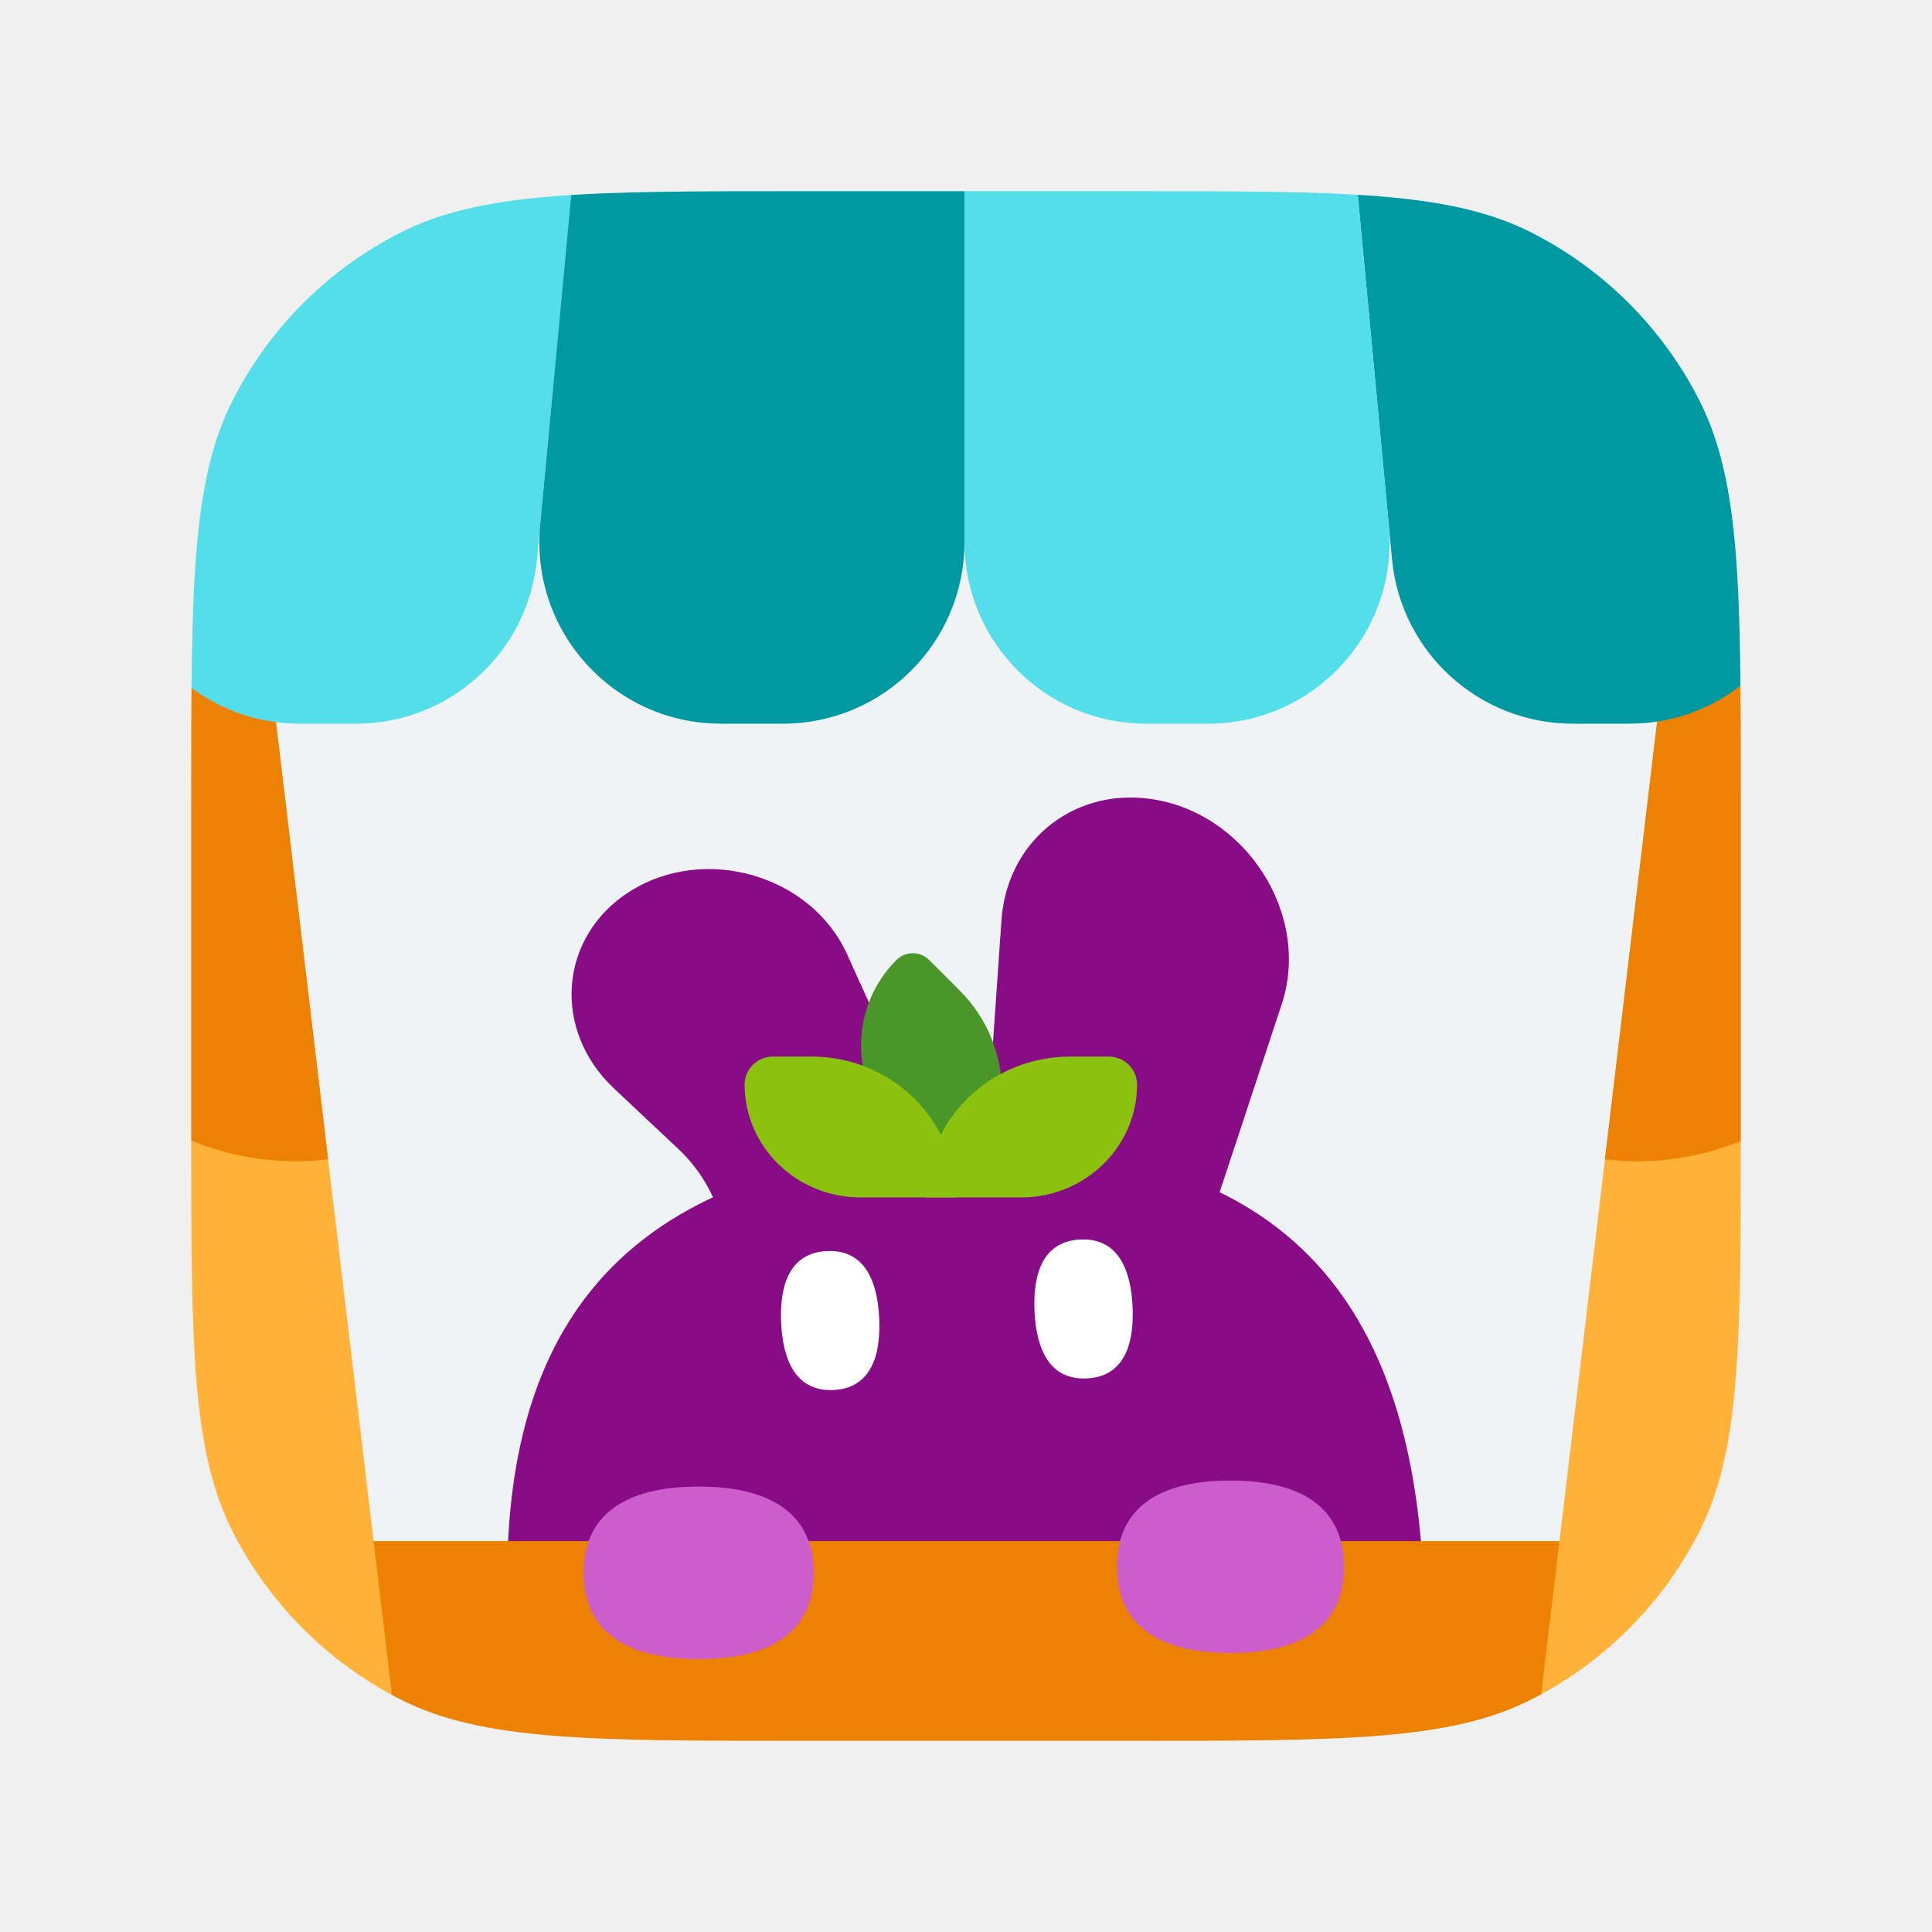
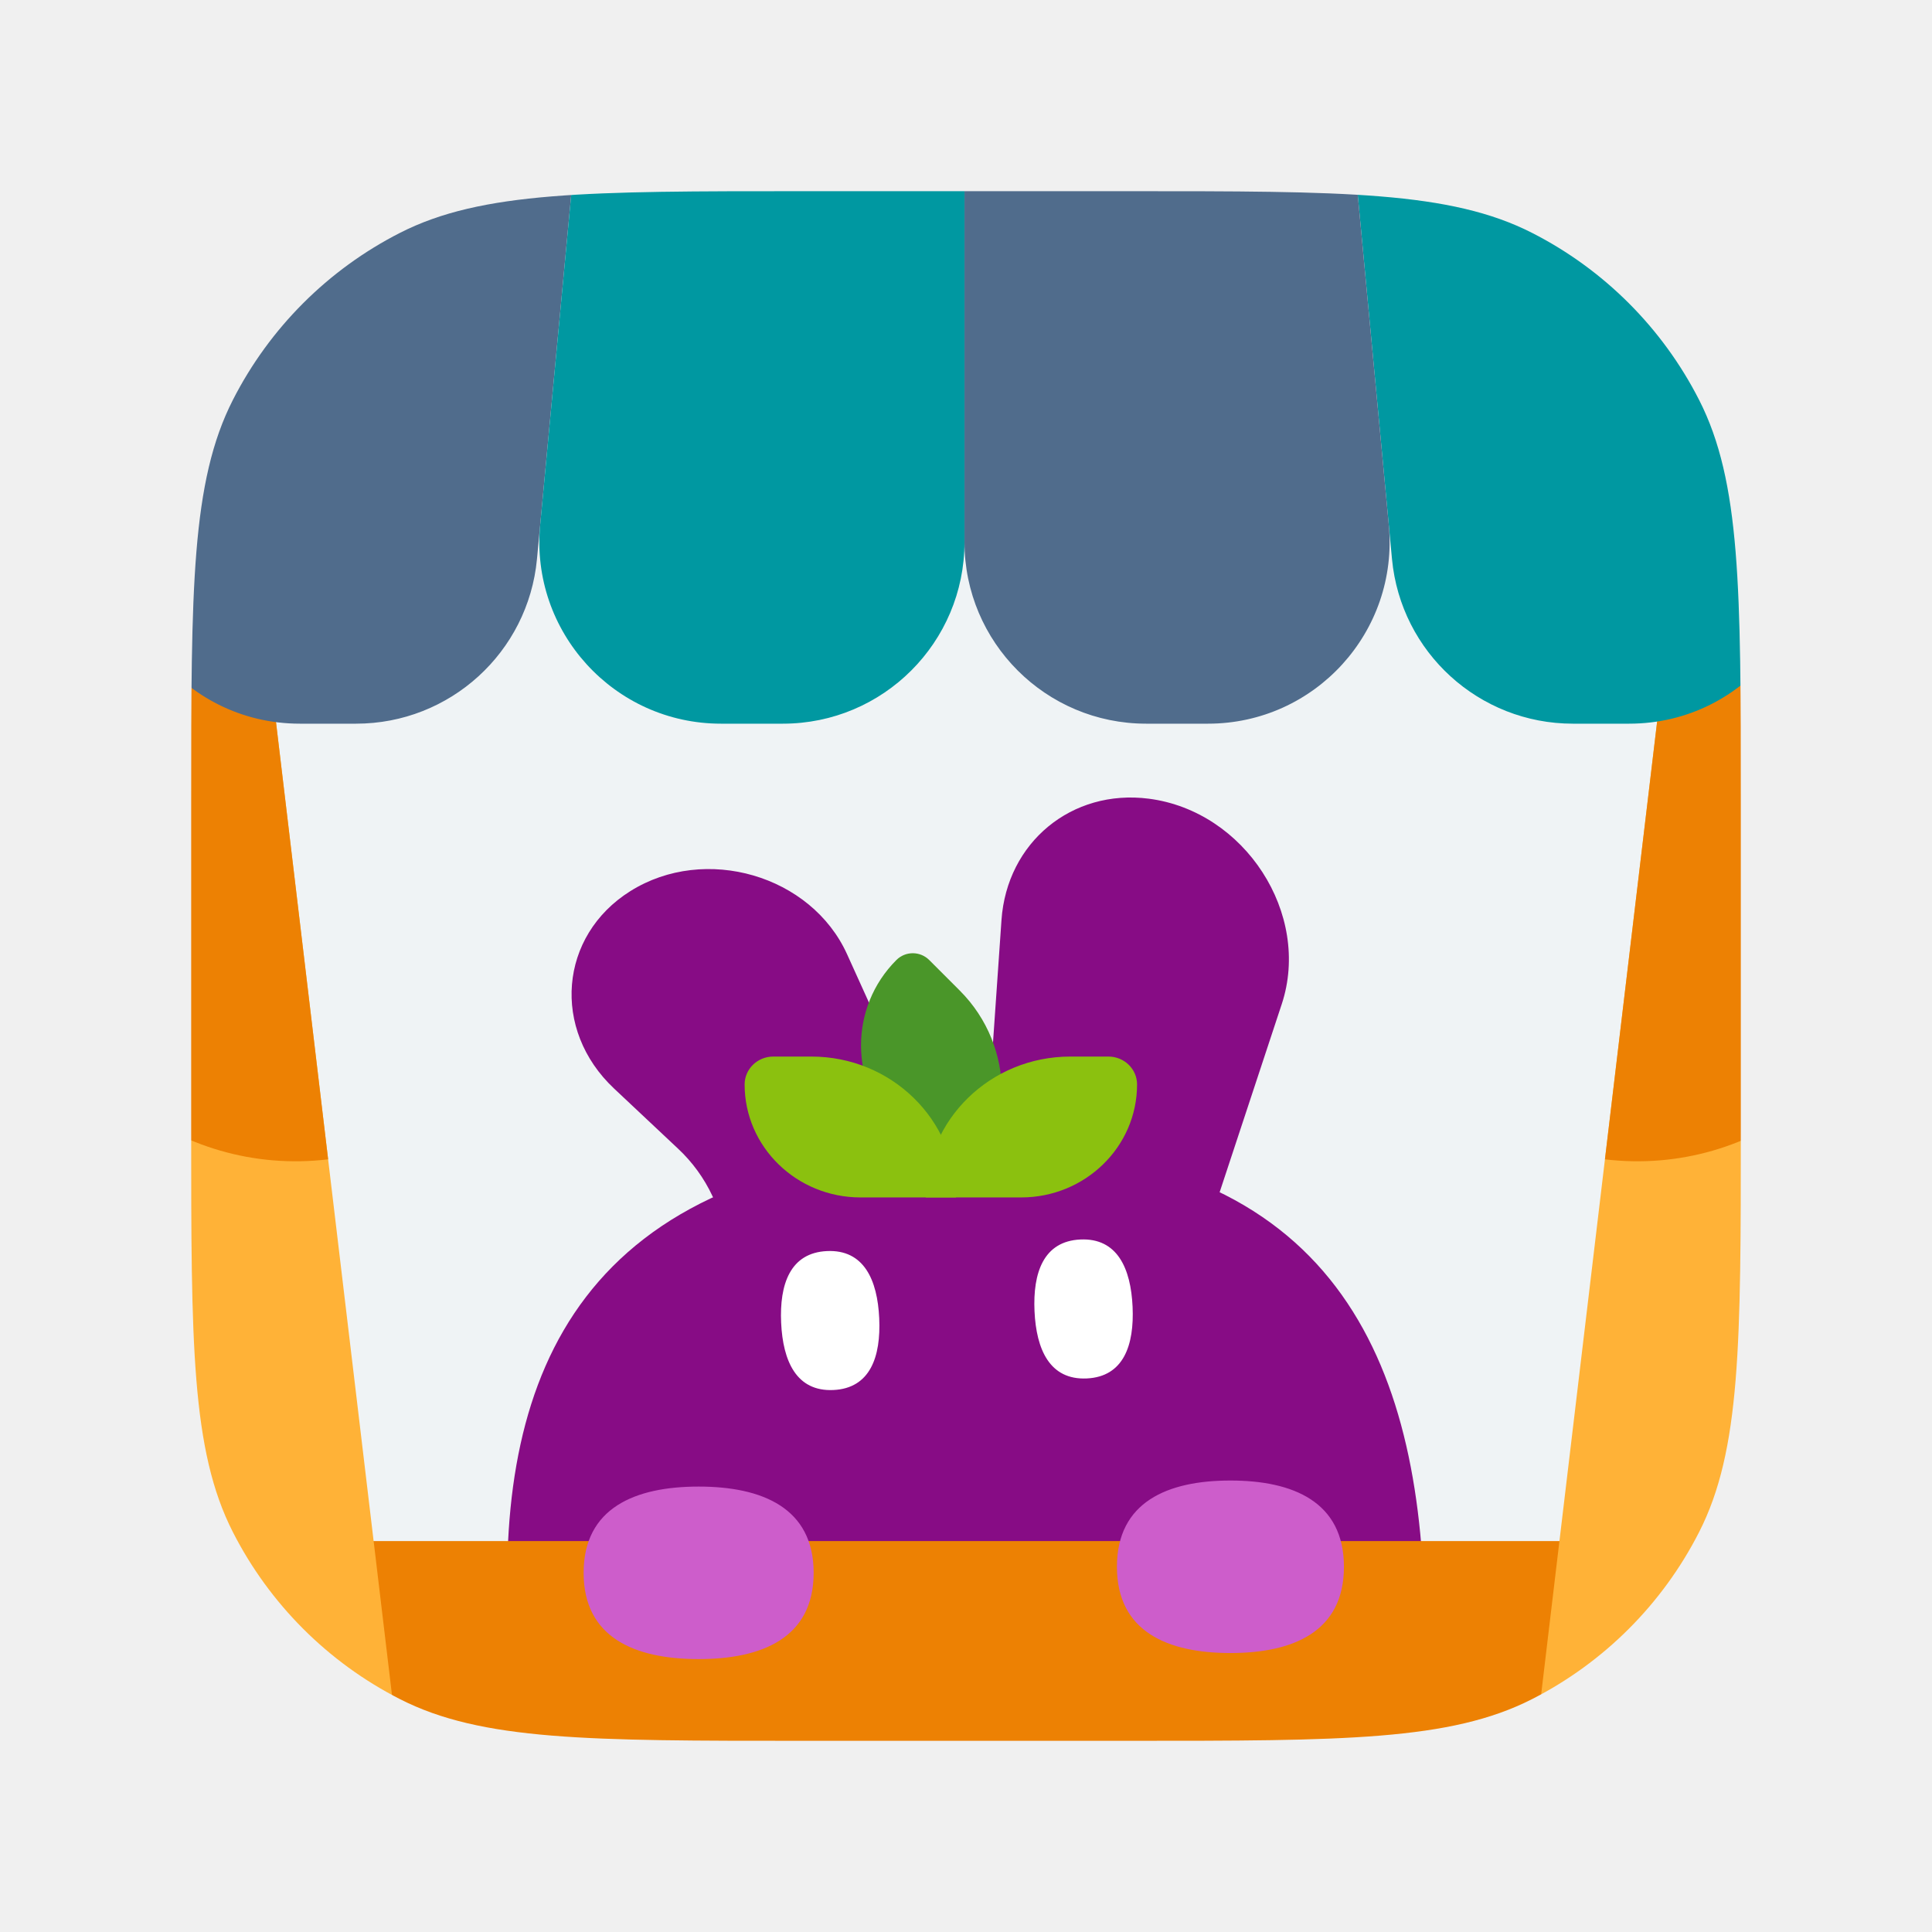
<svg xmlns="http://www.w3.org/2000/svg" xmlns:xlink="http://www.w3.org/1999/xlink" width="192" height="192" fill="none">
  <mask id="A" width="154" height="154" x="19" y="19" mask-type="alpha" maskUnits="userSpaceOnUse">
    <use fill="#eff3f5" xlink:href="#C" />
  </mask>
  <g mask="url(#A)">
    <use fill="#eff3f5" xlink:href="#C" />
    <path fill="#870c85" d="M141.469 157.03c1.137 24.896-7.294 45.506-43.426 47.156s-46.407-18.106-47.544-43.002 7.294-45.507 43.427-47.157 46.407 18.106 47.543 43.003z" />
    <path fill="#870c85" d="M127.377 99.795c2.96-8.964-3.66-19.195-13.213-20.422-7.65-.983-14.103 4.335-14.638 12.064l-2.758 39.823c-.402 5.81 4.376 11.149 10.113 11.3 3.823.1 7.097-2.183 8.284-5.779l12.211-36.986zm-43.196-4.964c-3.561-7.859-14.113-10.93-21.542-6.27-7.075 4.438-7.844 13.761-1.618 19.612l6.353 5.971a15.33 15.33 0 0 1 3.429 4.719l5.317 11.506c2.611 5.651 10.2 7.863 15.586 4.543 3.555-2.191 5.121-6.238 3.914-10.114l-4.696-15.085-6.743-14.882z" />
    <path fill="#fff" d="M82.818 138.138c-3.67.168-5.014-2.869-5.189-6.681s.888-6.959 4.558-7.127 5.015 2.868 5.189 6.681-.888 6.959-4.558 7.127zm25.179-1.15c-3.67.168-5.014-2.868-5.188-6.681s.888-6.959 4.558-7.127 5.014 2.869 5.188 6.682-.887 6.958-4.558 7.126z" />
    <path fill="#4a9629" d="M89.079 95.408a2.31 2.31 0 0 1 3.268 0l3.033 3.033c5.585 5.585 5.585 14.639 0 20.224l-6.301-6.301c-4.682-4.682-4.682-12.273 0-16.955z" />
    <path fill="#ed8103" d="M-4.762 160.337a7.19 7.19 0 0 1 7.189-7.189h186.845a7.19 7.19 0 0 1 7.189 7.189v40.064a7.19 7.19 0 0 1-7.189 7.189H2.427a7.19 7.19 0 0 1-7.189-7.189v-40.064z" />
    <path fill="#cd5dcb" d="M80.859 156.307c0 6.456-5.117 8.572-11.43 8.572S58 162.763 58 156.307s5.117-8.573 11.43-8.573 11.43 2.117 11.43 8.573zm52.7-.602c0 6.456-5.05 8.572-11.28 8.572S111 162.161 111 155.705s5.05-8.572 11.279-8.572 11.28 2.116 11.28 8.572z" />
    <path fill="#ffb237" d="M-1.259 59.807l26.88-3.205 13.637 114.389-26.88 3.205L-1.259 59.807z" />
    <path fill="#ed8103" d="M-1.259 59.807l26.88-3.205 6.988 58.612c-14.845 1.77-28.315-8.83-30.085-23.675l-3.783-31.732z" />
    <path fill="#ffb237" d="M193.365 59.807l-26.88-3.205-13.637 114.389 26.88 3.205 13.637-114.389z" />
    <path fill="#ed8103" d="M193.365 59.807l-26.88-3.205-6.987 58.612c14.845 1.77 28.314-8.83 30.084-23.675l3.783-31.732z" />
    <path fill="#0098a1" d="M164.826-12h-32.843l6.353 67.561a18.05 18.05 0 0 0 17.968 16.357h5.598c11.651 0 20.249-10.876 17.56-22.212L164.826-12z" />
-     <path fill="#53dee9" d="M26.873-12h32.843l-6.353 67.561a18.05 18.05 0 0 1-17.968 16.357h-5.598c-11.651 0-20.249-10.876-17.56-22.212L26.873-12zm105.11 0H95.849v65.871a18.05 18.05 0 0 0 18.047 18.047h6.155c10.634 0 18.963-9.149 17.967-19.737L131.983-12z" />
+     <path fill="#506C8C" d="M26.873-12h32.843l-6.353 67.561a18.05 18.05 0 0 1-17.968 16.357h-5.598c-11.651 0-20.249-10.876-17.56-22.212L26.873-12zm105.11 0H95.849v65.871a18.05 18.05 0 0 0 18.047 18.047h6.155c10.634 0 18.963-9.149 17.967-19.737L131.983-12z" />
    <path fill="#0098a1" d="M59.716-12H95.85v65.871a18.05 18.05 0 0 1-18.047 18.047h-6.155c-10.634 0-18.963-9.149-17.968-19.737L59.716-12z" />
    <path fill="#8bc10f" d="M74 107.773c0-1.532 1.274-2.773 2.846-2.773h3.786C88.567 105 95 111.268 95 119h-9.478C79.159 119 74 113.973 74 107.773z" />
    <path fill="#8bc10f" d="M113 107.773c0-1.532-1.274-2.773-2.846-2.773h-3.786C98.433 105 92 111.268 92 119h9.477c6.364 0 11.523-5.027 11.523-11.227z" />
  </g>
  <defs>
    <path id="C" d="M19 79.8c0-21.282 0-31.923 4.142-40.052a38 38 0 0 1 16.607-16.607C47.877 19 58.518 19 79.8 19h32.4c21.282 0 31.923 0 40.052 4.142a38 38 0 0 1 16.606 16.607C173 47.877 173 58.518 173 79.8v32.4c0 21.282 0 31.923-4.142 40.052-3.643 7.15-9.456 12.963-16.606 16.606C144.123 173 133.482 173 112.2 173H79.8c-21.282 0-31.923 0-40.052-4.142a38 38 0 0 1-16.607-16.606C19 144.123 19 133.482 19 112.2V79.8z" />
  </defs>
</svg>
